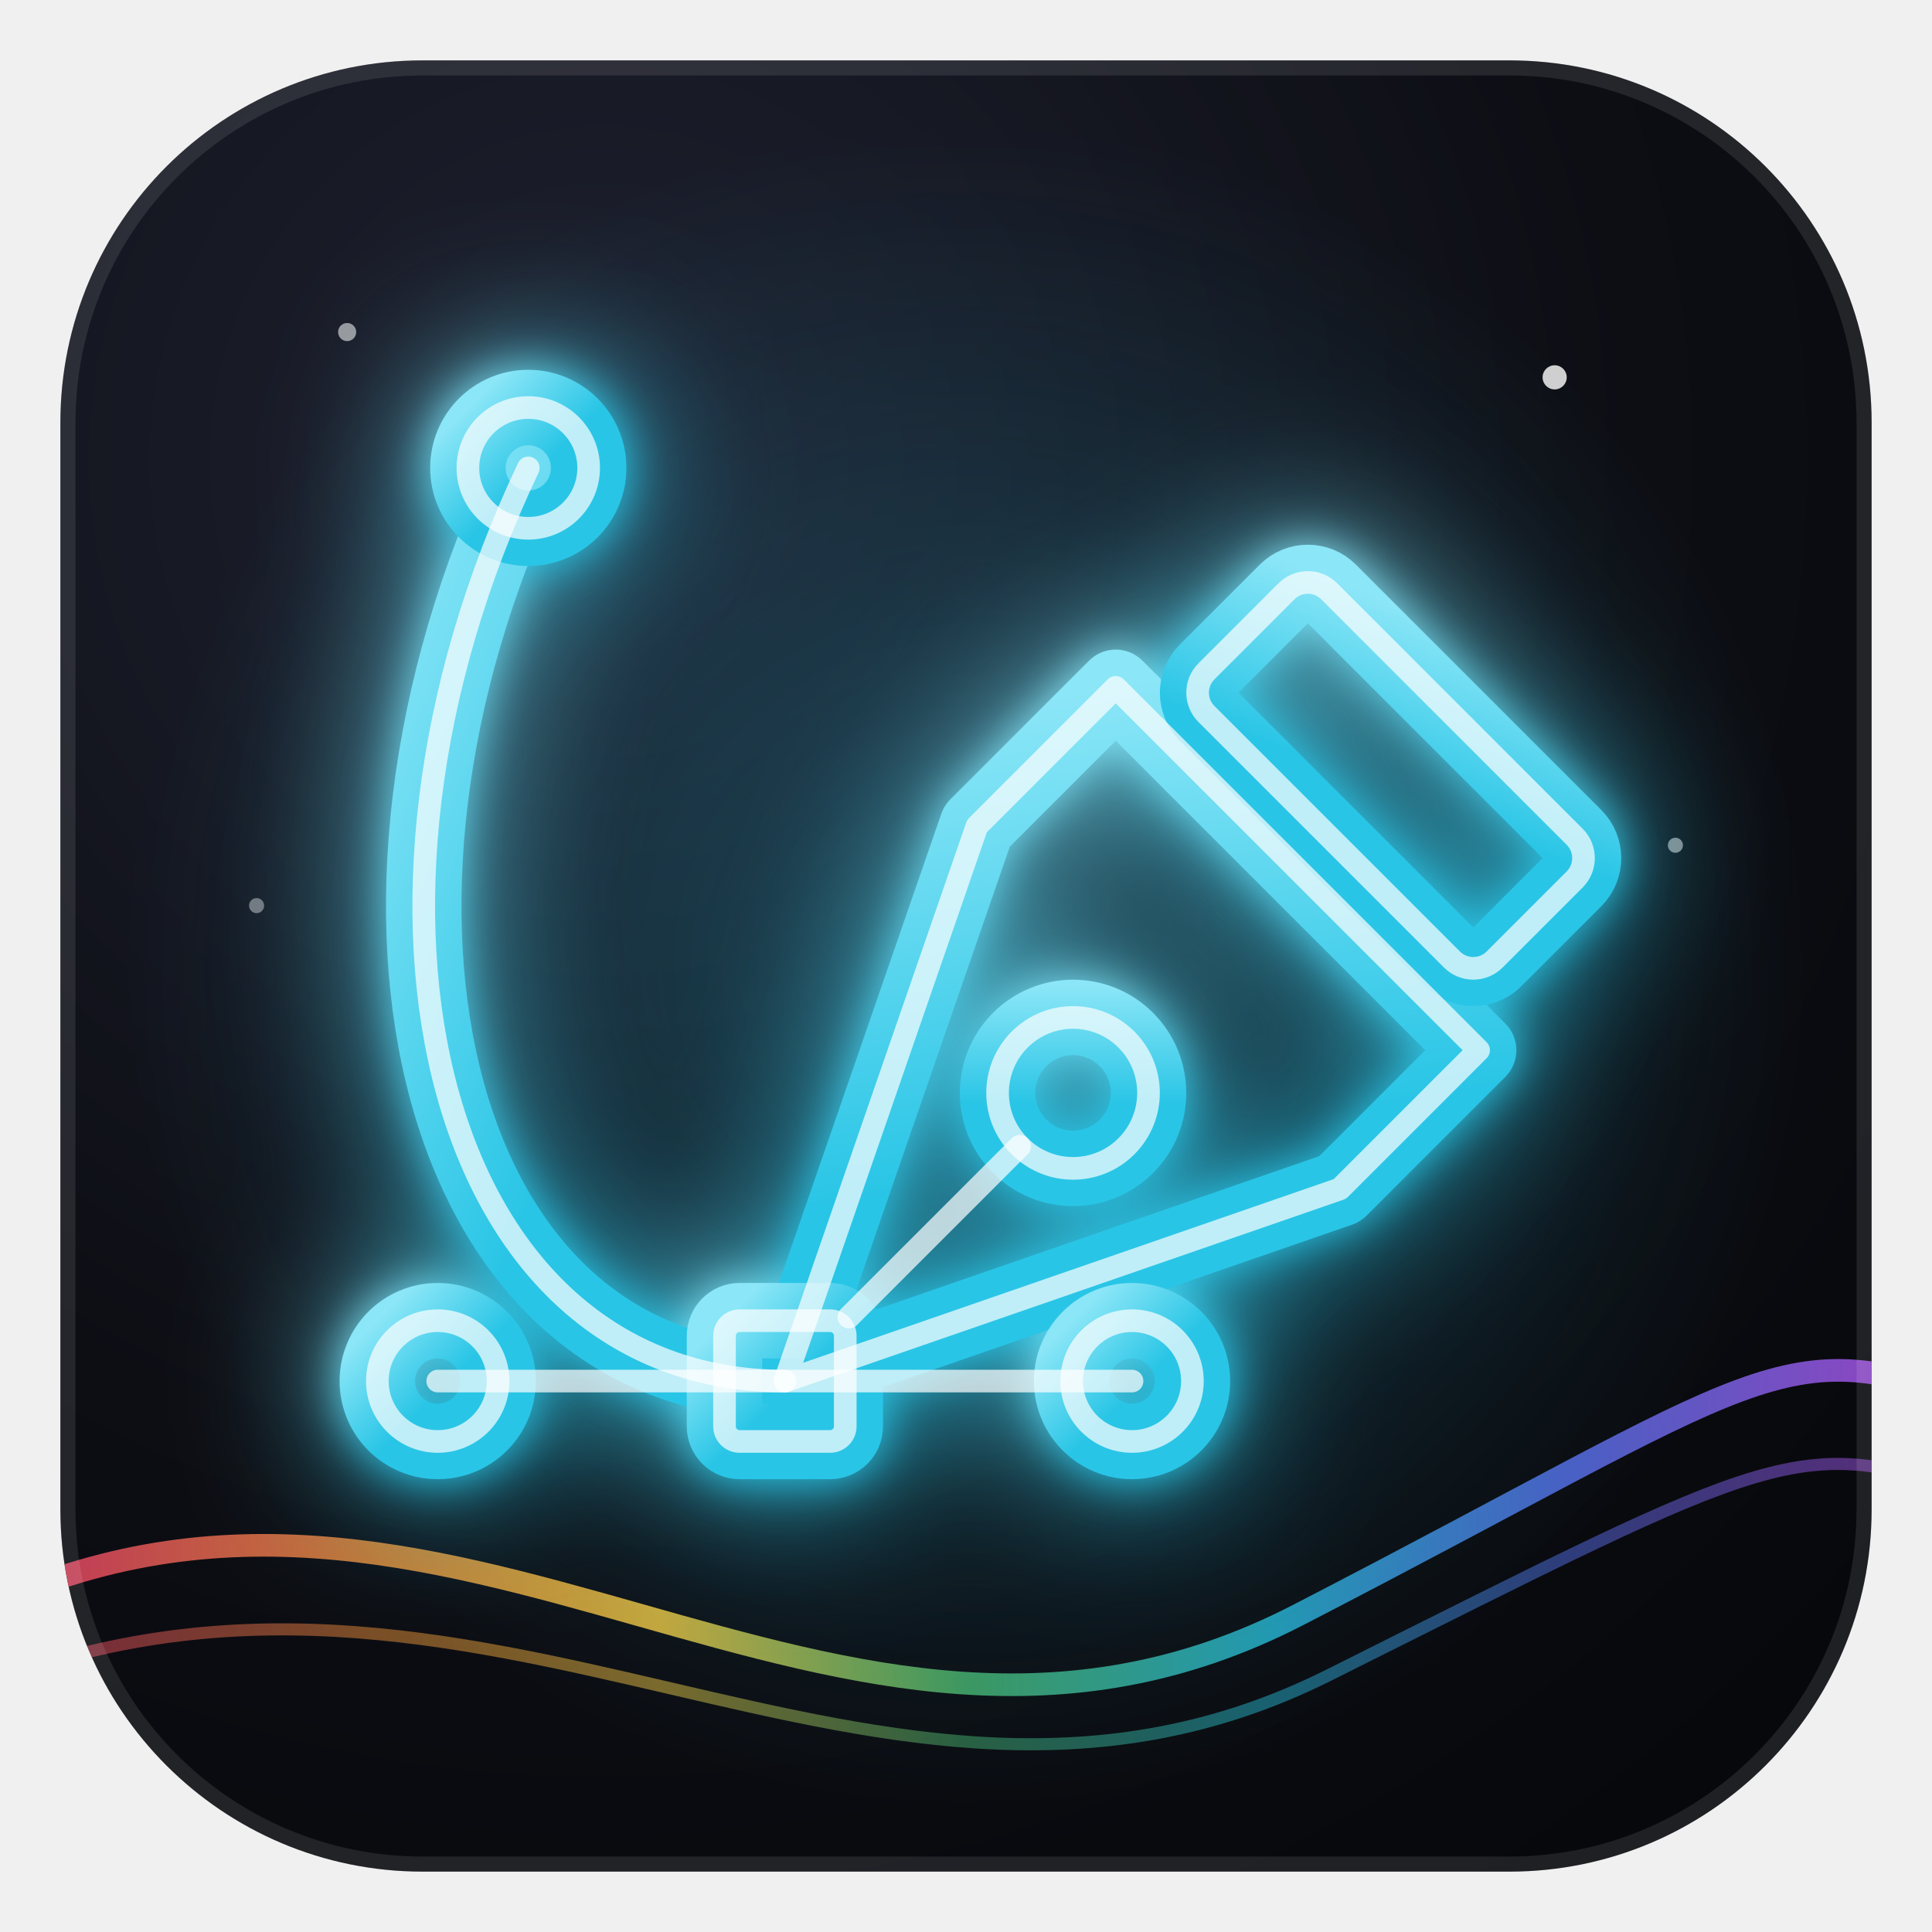
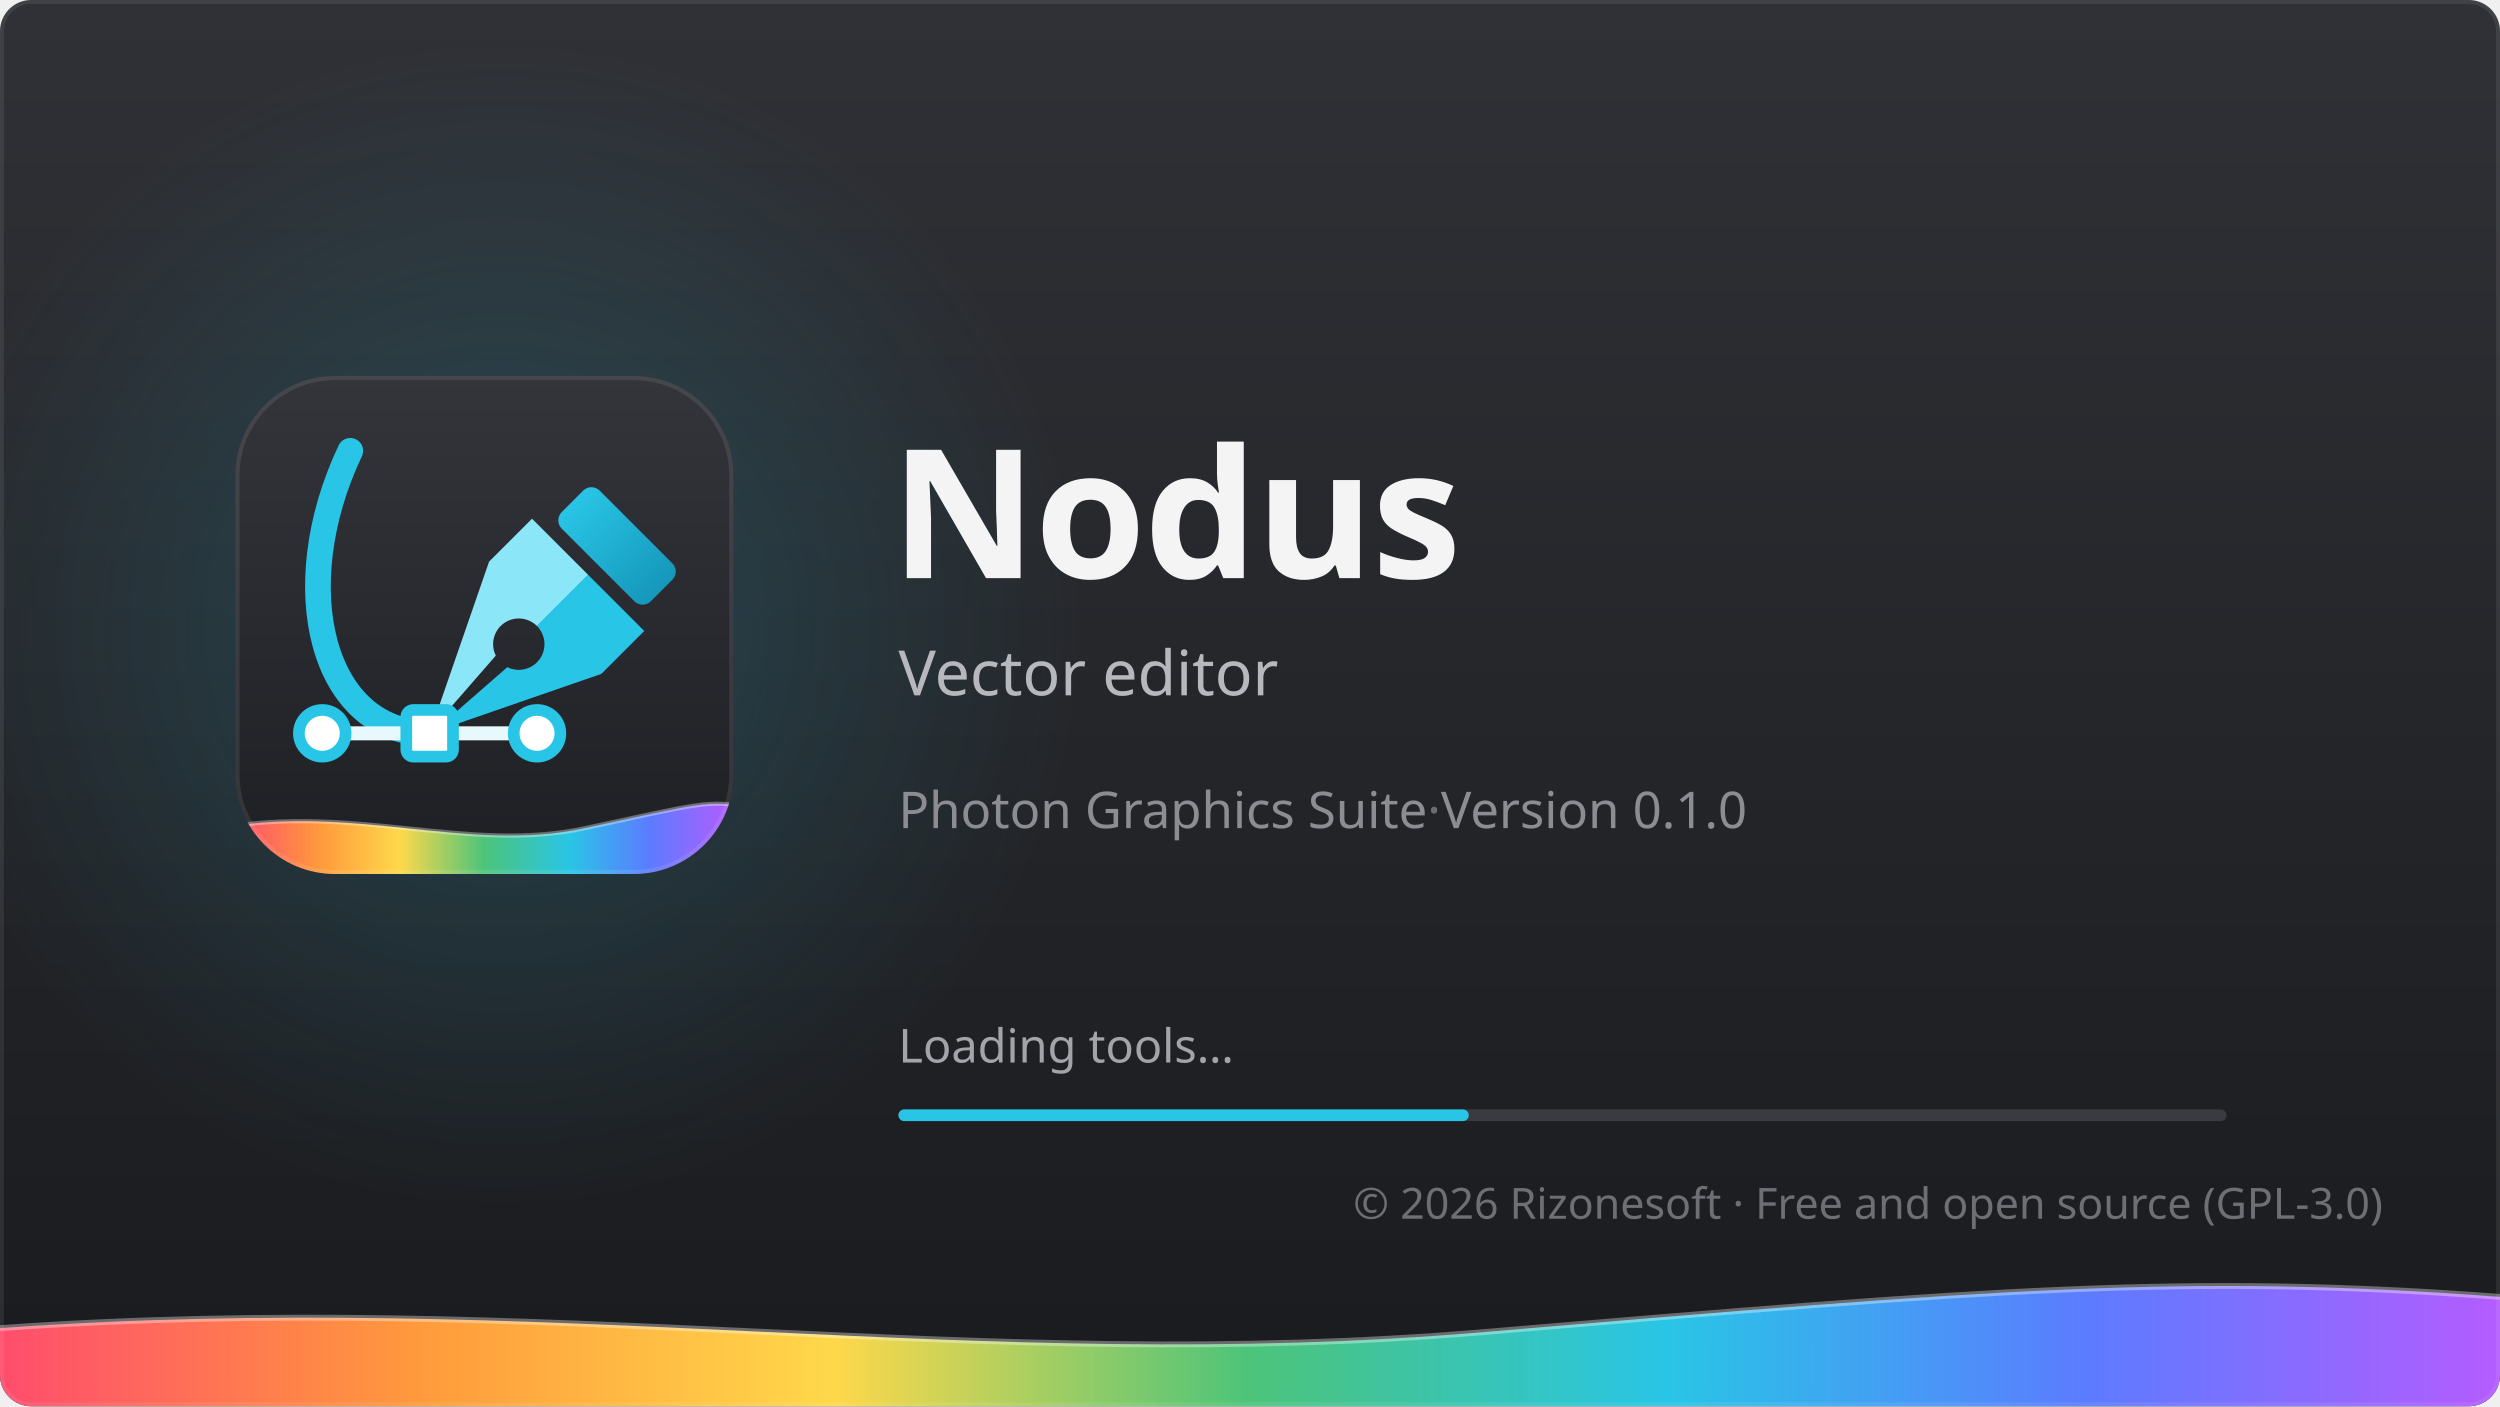
- <svg xmlns="http://www.w3.org/2000/svg" version="1.1" width="256" height="256" viewBox="0 0 256 256">
+ <svg xmlns="http://www.w3.org/2000/svg" viewBox="0 0 640 360" width="640" height="360">
  <defs>
-     <radialGradient id="nodus-a-bg" cx="0.3" cy="0.22" r="0.95">
-       <stop offset="0" stop-color="#1E2130" />
-       <stop offset="0.6" stop-color="#0D0E14" />
-       <stop offset="1" stop-color="#07080B" />
-     </radialGradient>
-     <radialGradient id="nodus-a-halo" cx="0.5" cy="0.5" r="0.5">
-       <stop offset="0" stop-color="#29C5E6" stop-opacity="0.26" />
+     <linearGradient id="nodus-sp-bg" x1="0" y1="0" x2="0" y2="1">
+       <stop offset="0" stop-color="#303136" />
+       <stop offset="1" stop-color="#1A1B1E" />
+     </linearGradient>
+     <radialGradient id="nodus-sp-halo" cx="0.5" cy="0.5" r="0.5">
+       <stop offset="0" stop-color="#29C5E6" stop-opacity="0.20" />
      <stop offset="1" stop-color="#29C5E6" stop-opacity="0" />
    </radialGradient>
-     <linearGradient id="nodus-a-spec" x1="8" y1="0" x2="248" y2="0" gradientUnits="userSpaceOnUse">
-       <stop offset="0" stop-color="#FF4D6D" />
-       <stop offset="0.17" stop-color="#FF9A3C" />
-       <stop offset="0.33" stop-color="#FFD84A" />
-       <stop offset="0.5" stop-color="#4CC47A" />
-       <stop offset="0.67" stop-color="#29C5E6" />
-       <stop offset="0.83" stop-color="#5B7CFF" />
-       <stop offset="1" stop-color="#B45CFF" />
+     <linearGradient id="nodus-sp-spec" x1="0" y1="0" x2="640" y2="0" gradientUnits="userSpaceOnUse">
+       <stop offset="0.000" stop-color="#FF4D6D" />
+       <stop offset="0.167" stop-color="#FF9A3C" />
+       <stop offset="0.333" stop-color="#FFD84A" />
+       <stop offset="0.500" stop-color="#4CC47A" />
+       <stop offset="0.667" stop-color="#29C5E6" />
+       <stop offset="0.833" stop-color="#5B7CFF" />
+       <stop offset="1.000" stop-color="#B45CFF" />
    </linearGradient>
-     <clipPath id="nodus-a-clip">
-       <rect x="8" y="8" width="240" height="240" rx="48" />
+     <clipPath id="nodus-sp-clip">
+       <rect x="0" y="0" width="640" height="360" rx="8" />
    </clipPath>
-     <linearGradient id="nodus-a-ink" x1="0" y1="0" x2="1" y2="1">
-       <stop offset="0" stop-color="#8BE6F7" />
-       <stop offset="0.55" stop-color="#29C5E6" />
-       <stop offset="1" stop-color="#29C5E6" />
-     </linearGradient>
-     <filter id="nodus-a-glow" x="-25%" y="-25%" width="150%" height="150%" color-interpolation-filters="sRGB">
-       <feGaussianBlur in="SourceGraphic" stdDeviation="3" result="b1" />
-       <feGaussianBlur in="SourceGraphic" stdDeviation="10" result="b2" />
-       <feMerge>
-         <feMergeNode in="b2" />
-         <feMergeNode in="b1" />
-         <feMergeNode in="SourceGraphic" />
-       </feMerge>
-     </filter>
  </defs>
-   <rect x="8" y="8" width="240" height="240" rx="48" fill="url(#nodus-a-bg)" />
-   <g clip-path="url(#nodus-a-clip)">
-     <circle cx="128" cy="128" r="112" fill="url(#nodus-a-halo)" />
-     <path d="M-4 214C60 182 110 246 172 214S236 176 262 186" fill="none" stroke="url(#nodus-a-spec)" stroke-width="3" stroke-opacity=".75" />
-     <path d="M-4 224C64 196 116 252 176 222S238 190 262 198" fill="none" stroke="url(#nodus-a-spec)" stroke-width="1.6" stroke-opacity=".45" />
+   <rect x="0" y="0" width="640" height="360" rx="8" fill="url(#nodus-sp-bg)" />
+   <g clip-path="url(#nodus-sp-clip)">
+     <circle cx="128" cy="160" r="150" fill="url(#nodus-sp-halo)" />
+     <path d="M0 340C140 330 250 352 380 341S560 326 640 332V360H0Z" fill="url(#nodus-sp-spec)" />
+     <path d="M0 340C140 330 250 352 380 341S560 326 640 332" fill="none" stroke="#FFFFFF" stroke-opacity=".35" stroke-width="1.5" />
  </g>
-   <g fill="#FFFFFF">
-     <circle cx="206" cy="50" r="1.6" opacity=".8" />
-     <circle cx="46" cy="44" r="1.2" opacity=".55" />
-     <circle cx="222" cy="112" r="1" opacity=".5" />
-     <circle cx="34" cy="120" r="1" opacity=".4" />
+   <rect x="0.5" y="0.5" width="639" height="359" rx="7.5" fill="none" stroke="#FFFFFF" stroke-opacity=".08" />
+   <svg x="56" y="92" width="136" height="136" viewBox="0 0 256 256">
+     <defs>
+       <linearGradient id="nodus-c-bg" x1="0" y1="0" x2="0" y2="1">
+         <stop offset="0" stop-color="#34353B" />
+         <stop offset="1" stop-color="#1E1F23" />
+       </linearGradient>
+       <linearGradient id="nodus-c-spec" x1="8" y1="0" x2="248" y2="0" gradientUnits="userSpaceOnUse">
+         <stop offset="0" stop-color="#FF4D6D" />
+         <stop offset="0.17" stop-color="#FF9A3C" />
+         <stop offset="0.33" stop-color="#FFD84A" />
+         <stop offset="0.5" stop-color="#4CC47A" />
+         <stop offset="0.67" stop-color="#29C5E6" />
+         <stop offset="0.83" stop-color="#5B7CFF" />
+         <stop offset="1" stop-color="#B45CFF" />
+       </linearGradient>
+       <clipPath id="nodus-c-clip">
+         <rect x="8" y="8" width="240" height="240" rx="48" />
+       </clipPath>
+       <linearGradient id="nodus-c-nib" x1="0" y1="0" x2="1" y2="0">
+         <stop offset="0" stop-color="#8BE6F7" />
+         <stop offset="0.5" stop-color="#8BE6F7" />
+         <stop offset="0.5" stop-color="#29C5E6" />
+         <stop offset="1" stop-color="#29C5E6" />
+       </linearGradient>
+       <linearGradient id="nodus-c-col" x1="0" y1="0" x2="1" y2="0">
+         <stop offset="0" stop-color="#29C5E6" />
+         <stop offset="1" stop-color="#1597BA" />
+       </linearGradient>
+     </defs>
+     <rect x="8" y="8" width="240" height="240" rx="48" fill="url(#nodus-c-bg)" />
+     <g clip-path="url(#nodus-c-clip)">
+       <path d="M0 226C64 214 120 238 176 226S236 212 256 216V256H0Z" fill="url(#nodus-c-spec)" />
+       <path d="M0 226C64 214 120 238 176 226S236 212 256 216" fill="none" stroke="#FFFFFF" stroke-opacity=".35" stroke-width="2" />
+     </g>
+     <rect x="9" y="9" width="238" height="238" rx="47" fill="none" stroke="#FFFFFF" stroke-opacity=".09" stroke-width="2" />
+     <g transform="translate(128 116) scale(1.125) translate(-127.44 -125.94)">
+       <path d="M70 62C42 121 58 183 104 183" fill="none" stroke="#29C5E6" stroke-width="11" stroke-linecap="round" />
+       <path d="M58 183L150 183" stroke="#E8F9FD" stroke-width="6" stroke-linecap="round" />
+       <g transform="translate(104 183) rotate(45) scale(1)">
+         <path d="M0 0L34 -70L34 -96L-34 -96L-34 -70ZM-3.5 -43.57A11 11 0 1 1 3.5 -43.57L1.2 -10L-1.2 -10Z" fill="url(#nodus-c-nib)" fill-rule="evenodd" />
+         <rect x="-27" y="-125" width="54" height="23" rx="5" fill="url(#nodus-c-col)" />
+       </g>
+       <circle cx="58" cy="183" r="10" fill="#FFFFFF" stroke="#29C5E6" stroke-width="5" />
+       <circle cx="150" cy="183" r="10" fill="#FFFFFF" stroke="#29C5E6" stroke-width="5" />
+       <rect x="94" y="173" width="20" height="20" rx="3" fill="#FFFFFF" stroke="#29C5E6" stroke-width="5" />
+     </g>
+   </svg>
+   <g font-family="Segoe UI Variable Display, Segoe UI, system-ui, sans-serif">
+     <text x="228" y="148" font-size="46" font-weight="600" fill="#F4F4F5" letter-spacing="-0.5">Nodus</text>
+     <text x="230" y="178" font-size="16" fill="#B7B8BD">Vector editor</text>
+     <text x="230" y="212" font-size="13" fill="#8C8D93">Photon Graphics Suite<tspan fill="#6C6D73"> · </tspan>Version 0.1.0</text>
  </g>
-   <rect x="9" y="9" width="238" height="238" rx="47" fill="none" stroke="#FFFFFF" stroke-opacity=".1" stroke-width="2" />
-   <g filter="url(#nodus-a-glow)">
-     <g fill="none" stroke="url(#nodus-a-ink)" stroke-width="10" stroke-linecap="round" stroke-linejoin="round">
-       <path d="M70 62C42 121 58 183 104 183" />
-       <path d="M58 183L150 183" />
-       <g transform="translate(104 183) rotate(45) scale(1)" stroke-width="10">
-         <path d="M0 0L34 -70L34 -96L-34 -96L-34 -70Z" />
-         <path d="M0 -12V-44" />
-         <circle cx="0" cy="-54" r="10" />
-         <rect x="-27" y="-125" width="54" height="23" rx="4" />
-       </g>
-       <circle cx="58" cy="183" r="8" />
-       <circle cx="150" cy="183" r="8" />
-       <circle cx="70" cy="62" r="8" />
-       <rect x="96" y="175" width="16" height="16" rx="2" />
-     </g>
-   </g>
-   <g fill="none" stroke="#FFFFFF" stroke-opacity=".7" stroke-width="3" stroke-linecap="round" stroke-linejoin="round">
-     <path d="M70 62C42 121 58 183 104 183" />
-     <path d="M58 183L150 183" />
-     <g transform="translate(104 183) rotate(45) scale(1)" stroke-width="3">
-       <path d="M0 0L34 -70L34 -96L-34 -96L-34 -70Z" />
-       <path d="M0 -12V-44" />
-       <circle cx="0" cy="-54" r="10" />
-       <rect x="-27" y="-125" width="54" height="23" rx="4" />
-     </g>
-     <circle cx="58" cy="183" r="8" />
-     <circle cx="150" cy="183" r="8" />
-     <circle cx="70" cy="62" r="8" />
-     <rect x="96" y="175" width="16" height="16" rx="2" />
+   <g font-family="Segoe UI Variable Text, Segoe UI, system-ui, sans-serif">
+     <text x="230" y="272" font-size="12" fill="#A3A4AA">Loading tools…</text>
+     <rect x="230" y="284" width="340" height="3" rx="1.5" fill="#3A3B41" />
+     <rect x="230" y="284" width="146" height="3" rx="1.5" fill="#29C5E6" />
+     <text x="610" y="312" font-size="11" fill="#6E6F75" text-anchor="end">© 2026 Rizonesoft · Free and open source (GPL-3.0)</text>
  </g>
</svg>
